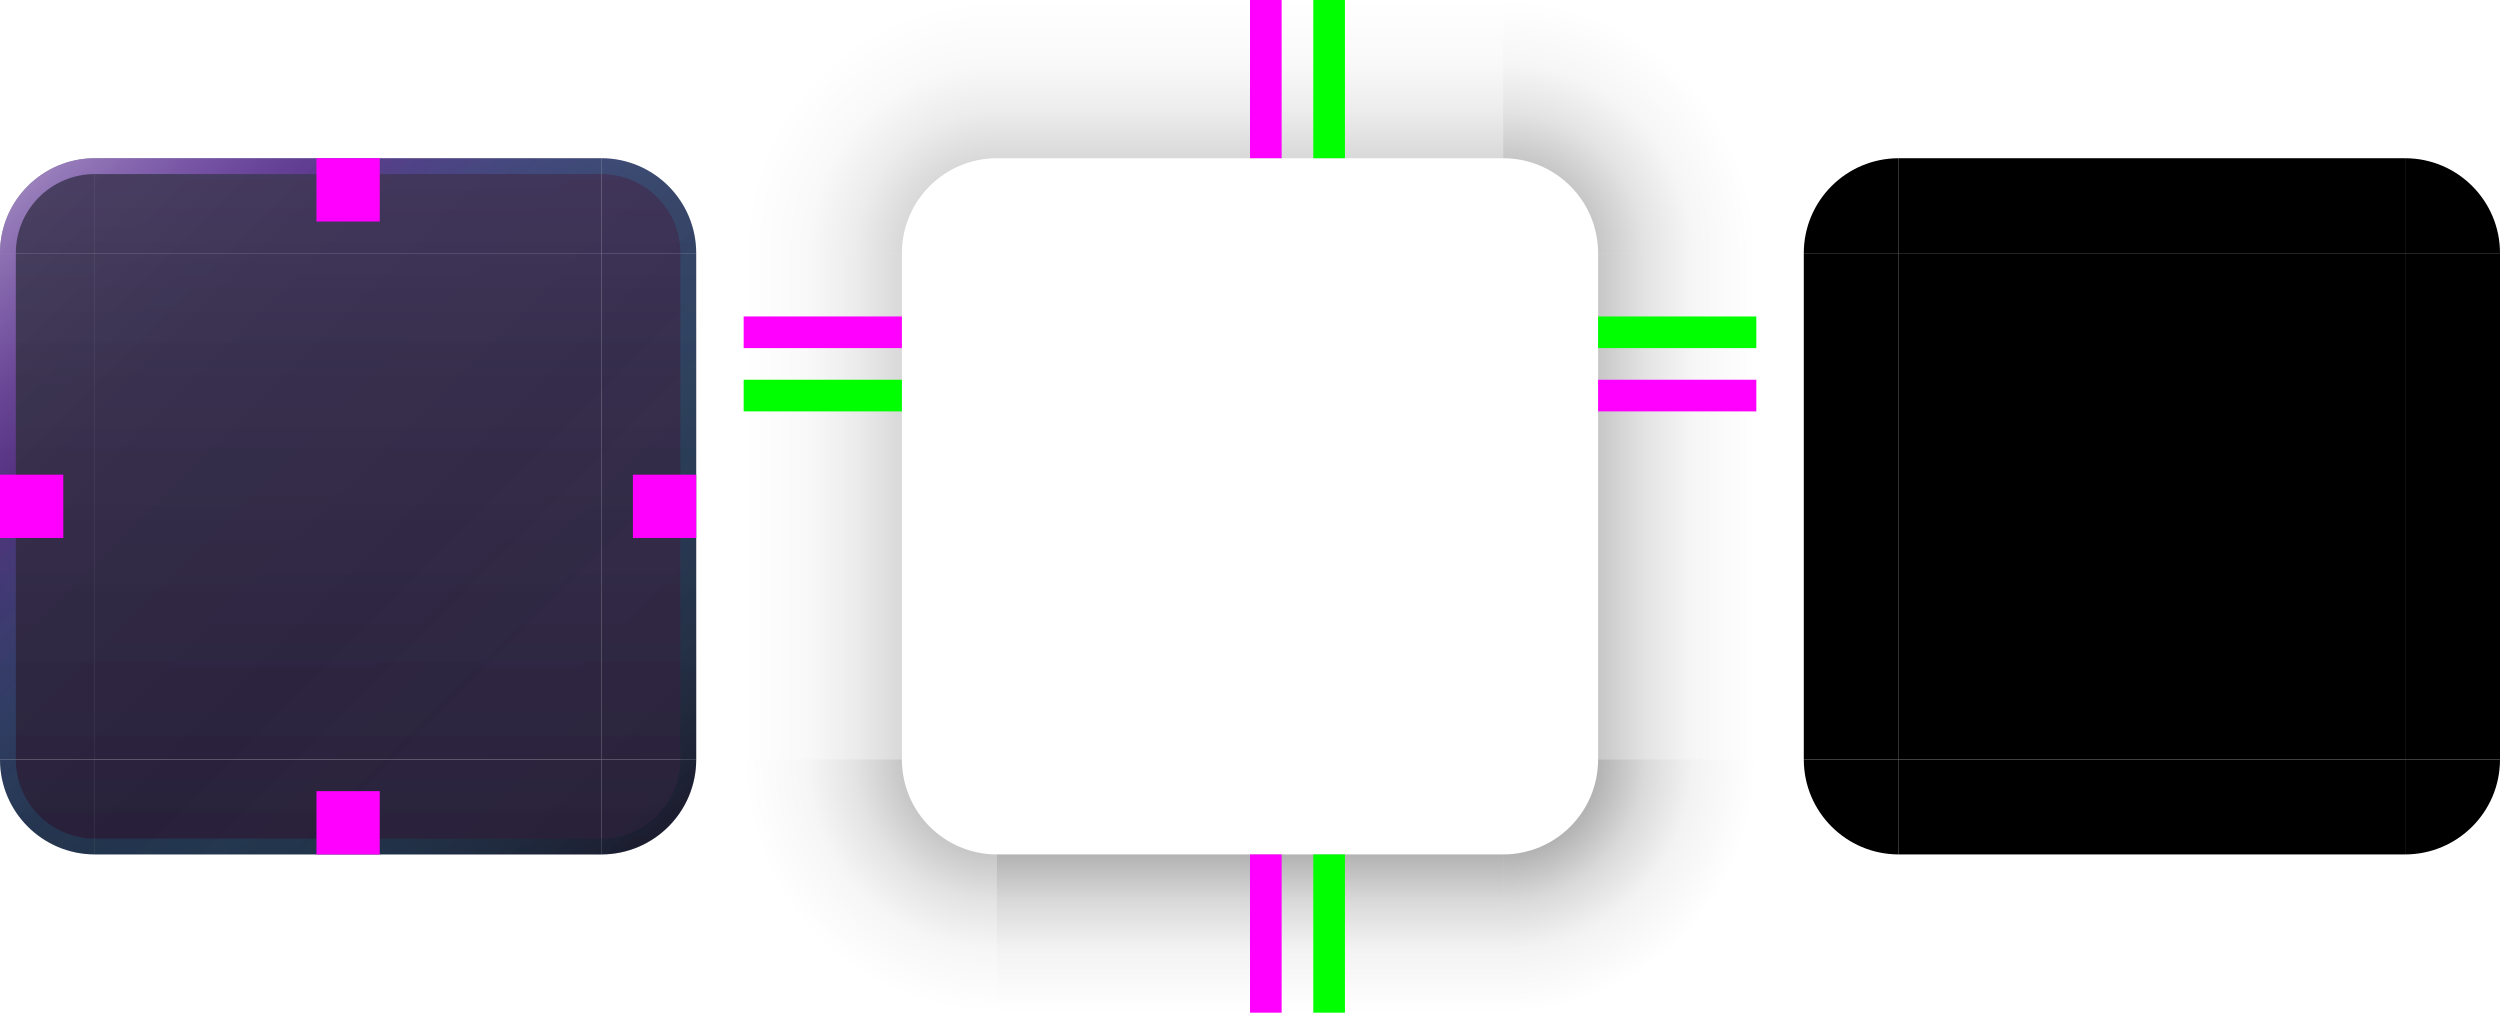
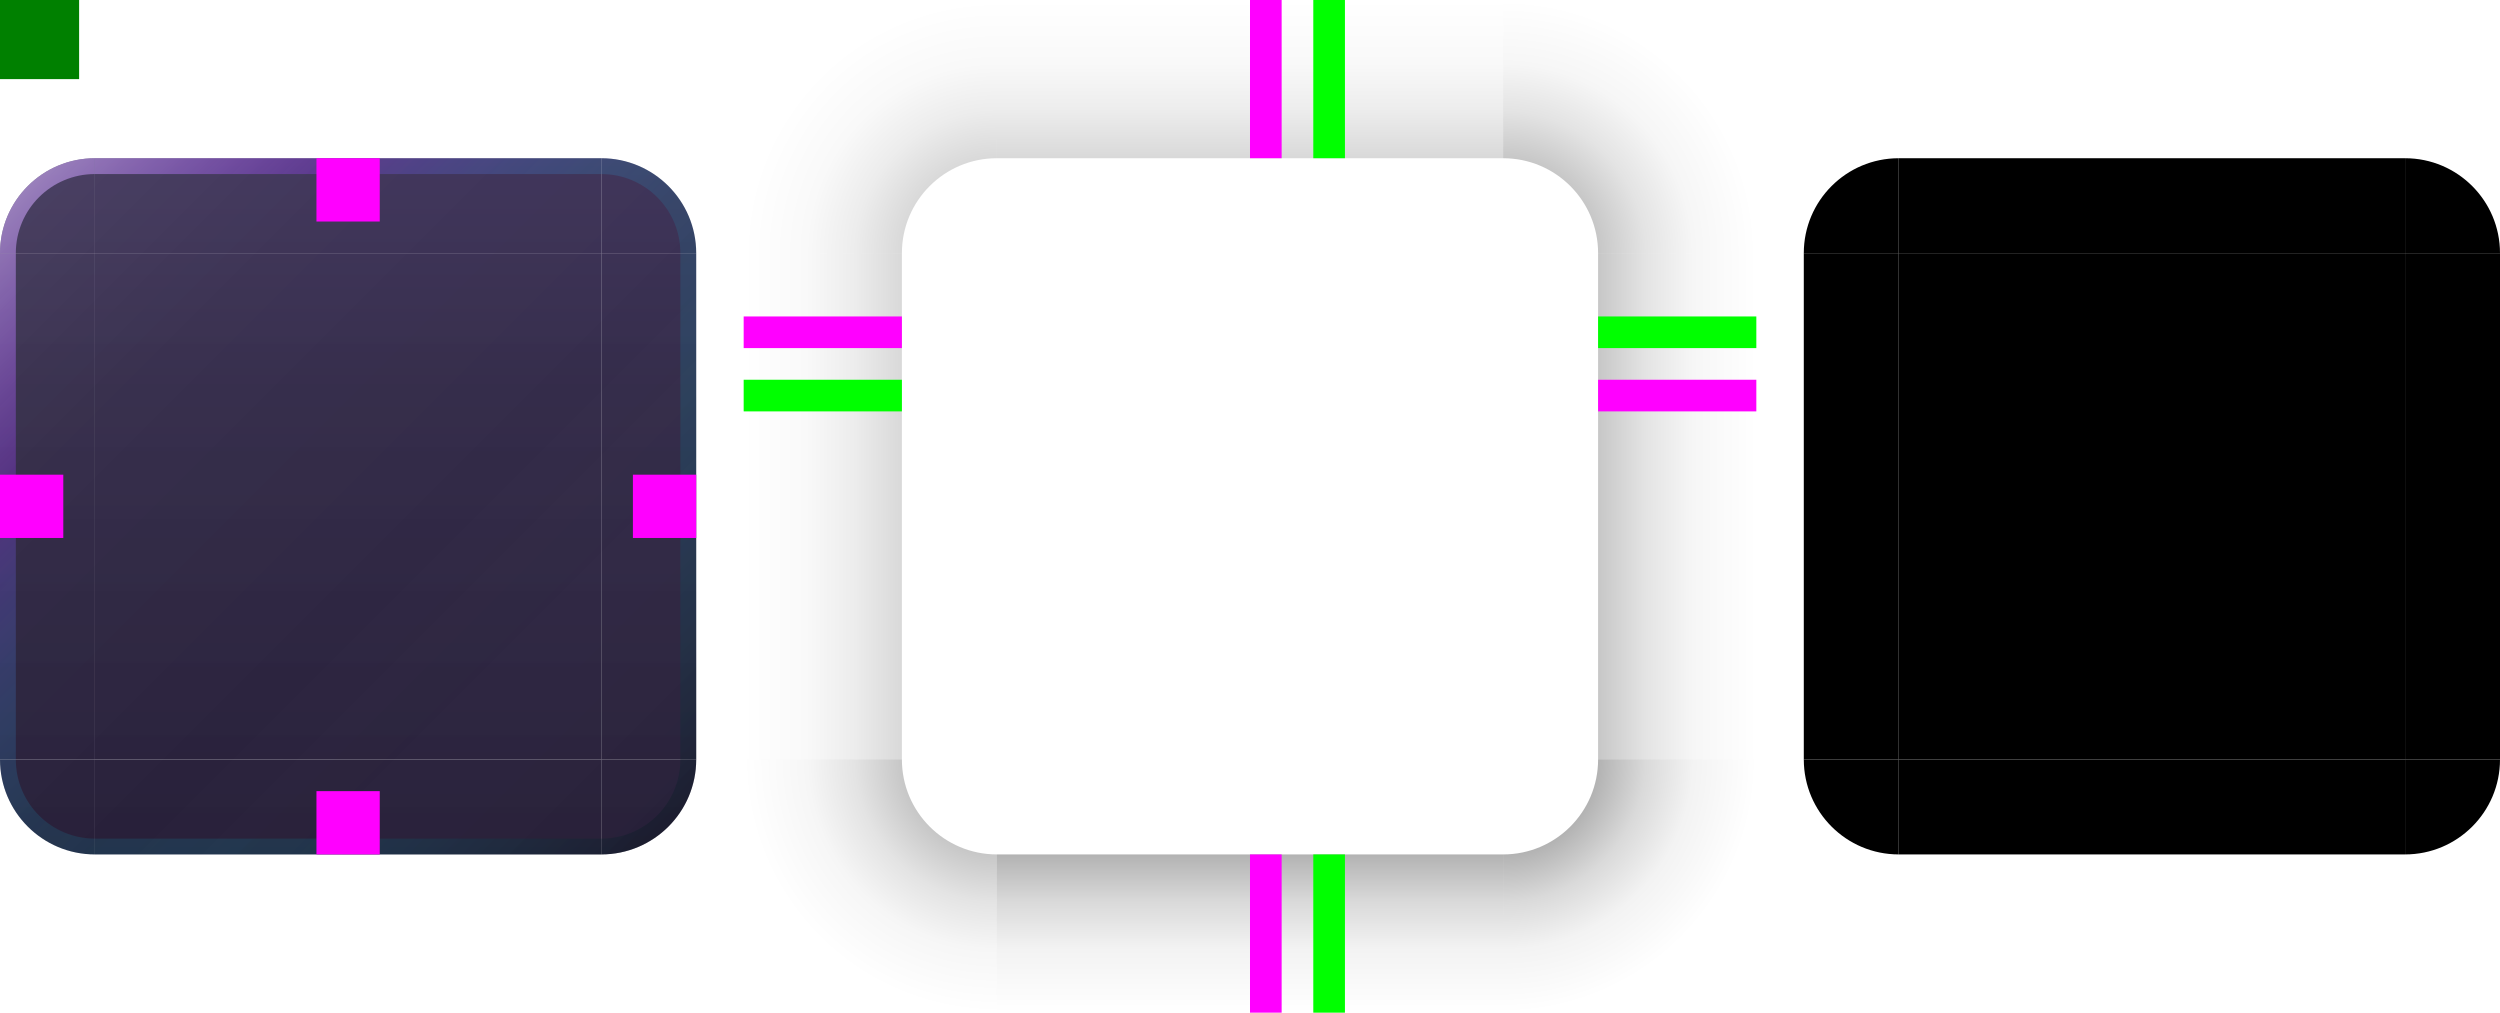
<svg xmlns="http://www.w3.org/2000/svg" version="1.1" width="158" height="64" viewBox="0 0 158 64">
  <defs>
    <linearGradient id="nx-fill" gradientUnits="userSpaceOnUse" x1="0" y1="10" x2="0" y2="54">
      <stop offset="0.0" stop-color="#2a1e48" stop-opacity="0.9" />
      <stop offset="0.34" stop-color="#1f1637" stop-opacity="0.905" />
      <stop offset="1.0" stop-color="#170f2a" stop-opacity="0.93" />
    </linearGradient>
    <linearGradient id="nx-sheen" gradientUnits="userSpaceOnUse" x1="0" y1="10" x2="44" y2="54">
      <stop offset="0.0" stop-color="#ffffff" stop-opacity="0.07" />
      <stop offset="0.26" stop-color="#ffffff" stop-opacity="0.02" />
      <stop offset="0.58" stop-color="#ffffff" stop-opacity="0.0" />
      <stop offset="1.0" stop-color="#000000" stop-opacity="0.045" />
    </linearGradient>
    <linearGradient id="nx-edge-lit" gradientUnits="userSpaceOnUse" x1="0" y1="10" x2="44" y2="54">
      <stop offset="0.0" stop-color="#e2c8ff" stop-opacity="0.62" />
      <stop offset="0.24" stop-color="#9a3cff" stop-opacity="0.3" />
      <stop offset="0.52" stop-color="#00e5ff" stop-opacity="0.1" />
      <stop offset="1.0" stop-color="#000000" stop-opacity="0.3" />
    </linearGradient>
    <linearGradient id="nx-sh-top" gradientUnits="userSpaceOnUse" x1="0" y1="10" x2="0" y2="0">
      <stop offset="0.0" stop-color="#000000" stop-opacity="0.15" />
      <stop offset="0.3" stop-color="#000000" stop-opacity="0.073" />
      <stop offset="0.6" stop-color="#000000" stop-opacity="0.024" />
      <stop offset="1.0" stop-color="#000000" stop-opacity="0.0" />
    </linearGradient>
    <linearGradient id="nx-sh-bottom" gradientUnits="userSpaceOnUse" x1="0" y1="54" x2="0" y2="64">
      <stop offset="0.0" stop-color="#000000" stop-opacity="0.3" />
      <stop offset="0.3" stop-color="#000000" stop-opacity="0.147" />
      <stop offset="0.6" stop-color="#000000" stop-opacity="0.048" />
      <stop offset="1.0" stop-color="#000000" stop-opacity="0.0" />
    </linearGradient>
    <linearGradient id="nx-sh-left" gradientUnits="userSpaceOnUse" x1="57" y1="0" x2="47" y2="0">
      <stop offset="0.0" stop-color="#000000" stop-opacity="0.15" />
      <stop offset="0.3" stop-color="#000000" stop-opacity="0.073" />
      <stop offset="0.6" stop-color="#000000" stop-opacity="0.024" />
      <stop offset="1.0" stop-color="#000000" stop-opacity="0.0" />
    </linearGradient>
    <linearGradient id="nx-sh-right" gradientUnits="userSpaceOnUse" x1="101" y1="0" x2="111" y2="0">
      <stop offset="0.0" stop-color="#000000" stop-opacity="0.22" />
      <stop offset="0.3" stop-color="#000000" stop-opacity="0.108" />
      <stop offset="0.6" stop-color="#000000" stop-opacity="0.035" />
      <stop offset="1.0" stop-color="#000000" stop-opacity="0.0" />
    </linearGradient>
    <radialGradient id="nx-shc-topleft" gradientUnits="userSpaceOnUse" cx="63" cy="16" r="16">
      <stop offset="0" stop-color="#000000" stop-opacity="0.15" />
      <stop offset="0.375" stop-color="#000000" stop-opacity="0.15" />
      <stop offset="0.562" stop-color="#000000" stop-opacity="0.073" />
      <stop offset="0.75" stop-color="#000000" stop-opacity="0.024" />
      <stop offset="1.0" stop-color="#000000" stop-opacity="0.0" />
    </radialGradient>
    <radialGradient id="nx-shc-topright" gradientUnits="userSpaceOnUse" cx="95" cy="16" r="16">
      <stop offset="0" stop-color="#000000" stop-opacity="0.22" />
      <stop offset="0.375" stop-color="#000000" stop-opacity="0.22" />
      <stop offset="0.562" stop-color="#000000" stop-opacity="0.108" />
      <stop offset="0.75" stop-color="#000000" stop-opacity="0.035" />
      <stop offset="1.0" stop-color="#000000" stop-opacity="0.0" />
    </radialGradient>
    <radialGradient id="nx-shc-bottomleft" gradientUnits="userSpaceOnUse" cx="63" cy="48" r="16">
      <stop offset="0" stop-color="#000000" stop-opacity="0.22" />
      <stop offset="0.375" stop-color="#000000" stop-opacity="0.22" />
      <stop offset="0.562" stop-color="#000000" stop-opacity="0.108" />
      <stop offset="0.75" stop-color="#000000" stop-opacity="0.035" />
      <stop offset="1.0" stop-color="#000000" stop-opacity="0.0" />
    </radialGradient>
    <radialGradient id="nx-shc-bottomright" gradientUnits="userSpaceOnUse" cx="95" cy="48" r="16">
      <stop offset="0" stop-color="#000000" stop-opacity="0.3" />
      <stop offset="0.375" stop-color="#000000" stop-opacity="0.3" />
      <stop offset="0.562" stop-color="#000000" stop-opacity="0.147" />
      <stop offset="0.75" stop-color="#000000" stop-opacity="0.048" />
      <stop offset="1.0" stop-color="#000000" stop-opacity="0.0" />
    </radialGradient>
  </defs>
  <g id="topleft">
    <path d="M 0,16 H 6 V 10 A 6,6 0 0 0 0,16 Z" fill="url(#nx-fill)" />
    <path d="M 0,16 H 6 V 10 A 6,6 0 0 0 0,16 Z" fill="url(#nx-sheen)" />
    <path d="M 6,10 A 6,6 0 0 0 0,16 H 1 A 5,5 0 0 1 6,11 Z" fill="url(#nx-edge-lit)" />
  </g>
  <g id="top">
    <rect x="6" y="10" width="32" height="6" fill="url(#nx-fill)" />
    <rect x="6" y="10" width="32" height="6" fill="url(#nx-sheen)" />
    <rect x="6" y="10" width="32" height="1" fill="url(#nx-edge-lit)" />
  </g>
  <g id="topright">
    <path d="M 38,10 V 16 H 44 A 6,6 0 0 0 38,10 Z" fill="url(#nx-fill)" />
    <path d="M 38,10 V 16 H 44 A 6,6 0 0 0 38,10 Z" fill="url(#nx-sheen)" />
    <path d="M 44,16 A 6,6 0 0 0 38,10 V 11 A 5,5 0 0 1 43,16 Z" fill="url(#nx-edge-lit)" />
  </g>
  <g id="left">
    <rect x="0" y="16" width="6" height="32" fill="url(#nx-fill)" />
    <rect x="0" y="16" width="6" height="32" fill="url(#nx-sheen)" />
    <rect x="0" y="16" width="1" height="32" fill="url(#nx-edge-lit)" />
  </g>
  <g id="center">
    <rect x="6" y="16" width="32" height="32" fill="url(#nx-fill)" />
    <rect x="6" y="16" width="32" height="32" fill="url(#nx-sheen)" />
  </g>
  <g id="right">
    <rect x="38" y="16" width="6" height="32" fill="url(#nx-fill)" />
    <rect x="38" y="16" width="6" height="32" fill="url(#nx-sheen)" />
    <rect x="43" y="16" width="1" height="32" fill="url(#nx-edge-lit)" />
  </g>
  <g id="bottomleft">
    <path d="M 6,54 V 48 H 0 A 6,6 0 0 0 6,54 Z" fill="url(#nx-fill)" />
    <path d="M 6,54 V 48 H 0 A 6,6 0 0 0 6,54 Z" fill="url(#nx-sheen)" />
    <path d="M 0,48 A 6,6 0 0 0 6,54 V 53 A 5,5 0 0 1 1,48 Z" fill="url(#nx-edge-lit)" />
  </g>
  <g id="bottom">
    <rect x="6" y="48" width="32" height="6" fill="url(#nx-fill)" />
    <rect x="6" y="48" width="32" height="6" fill="url(#nx-sheen)" />
    <rect x="6" y="53" width="32" height="1" fill="url(#nx-edge-lit)" />
  </g>
  <g id="bottomright">
    <path d="M 38,54 V 48 H 44 A 6,6 0 0 1 38,54 Z" fill="url(#nx-fill)" />
    <path d="M 38,54 V 48 H 44 A 6,6 0 0 1 38,54 Z" fill="url(#nx-sheen)" />
    <path d="M 44,48 A 6,6 0 0 1 38,54 V 53 A 5,5 0 0 0 43,48 Z" fill="url(#nx-edge-lit)" />
  </g>
+   <rect id="hint-stretch-borders" x="0" y="0" width="5" height="5" fill="#008000" />
  <rect id="hint-top-margin" x="20" y="10" width="4" height="4" fill="#ff00ff" />
  <rect id="hint-bottom-margin" x="20" y="50" width="4" height="4" fill="#ff00ff" />
  <rect id="hint-left-margin" x="0" y="30" width="4" height="4" fill="#ff00ff" />
  <rect id="hint-right-margin" x="40" y="30" width="4" height="4" fill="#ff00ff" />
  <rect id="hint-top-inset" x="20" y="10" width="4" height="0" fill="#00ff00" />
  <rect id="hint-bottom-inset" x="20" y="54" width="4" height="0" fill="#00ff00" />
  <rect id="hint-left-inset" x="0" y="30" width="0" height="4" fill="#00ff00" />
  <rect id="hint-right-inset" x="44" y="30" width="0" height="4" fill="#00ff00" />
  <path id="mask-topleft" d="M 114,16 H 120 V 10 A 6,6 0 0 0 114,16 Z" fill="#000000" />
  <rect id="mask-top" x="120" y="10" width="32" height="6" fill="#000000" />
  <path id="mask-topright" d="M 152,10 V 16 H 158 A 6,6 0 0 0 152,10 Z" fill="#000000" />
  <rect id="mask-left" x="114" y="16" width="6" height="32" fill="#000000" />
  <rect id="mask-center" x="120" y="16" width="32" height="32" fill="#000000" />
  <rect id="mask-right" x="152" y="16" width="6" height="32" fill="#000000" />
  <path id="mask-bottomleft" d="M 120,54 V 48 H 114 A 6,6 0 0 0 120,54 Z" fill="#000000" />
  <rect id="mask-bottom" x="120" y="48" width="32" height="6" fill="#000000" />
  <path id="mask-bottomright" d="M 152,54 V 48 H 158 A 6,6 0 0 1 152,54 Z" fill="#000000" />
  <g id="shadow-topleft">
    <path d="M 63,10 A 6,6 0 0 0 57,16 H 47 V 0 H 63 Z" fill="url(#nx-shc-topleft)" />
    <path d="M 57,16 H 63 V 10 A 6,6 0 0 0 57,16 Z" fill="#000000" fill-opacity="0.001" />
  </g>
  <g id="shadow-top">
    <rect x="63" y="0" width="32" height="10" fill="url(#nx-sh-top)" />
    <rect x="63" y="10" width="32" height="6" fill="#000000" fill-opacity="0.001" />
  </g>
  <g id="shadow-topright">
    <path d="M 95,10 A 6,6 0 0 1 101,16 H 111 V 0 H 95 Z" fill="url(#nx-shc-topright)" />
    <path d="M 95,10 V 16 H 101 A 6,6 0 0 0 95,10 Z" fill="#000000" fill-opacity="0.001" />
  </g>
  <g id="shadow-left">
    <rect x="47" y="16" width="10" height="32" fill="url(#nx-sh-left)" />
    <rect x="57" y="16" width="6" height="32" fill="#000000" fill-opacity="0.001" />
  </g>
  <g id="shadow-center">
    <rect x="63" y="16" width="32" height="32" fill="#000000" fill-opacity="0.001" />
  </g>
  <g id="shadow-right">
    <rect x="101" y="16" width="10" height="32" fill="url(#nx-sh-right)" />
    <rect x="95" y="16" width="6" height="32" fill="#000000" fill-opacity="0.001" />
  </g>
  <g id="shadow-bottomleft">
    <path d="M 57,48 A 6,6 0 0 0 63,54 V 64 H 47 V 48 Z" fill="url(#nx-shc-bottomleft)" />
    <path d="M 63,54 V 48 H 57 A 6,6 0 0 0 63,54 Z" fill="#000000" fill-opacity="0.001" />
  </g>
  <g id="shadow-bottom">
    <rect x="63" y="54" width="32" height="10" fill="url(#nx-sh-bottom)" />
    <rect x="63" y="48" width="32" height="6" fill="#000000" fill-opacity="0.001" />
  </g>
  <g id="shadow-bottomright">
    <path d="M 101,48 A 6,6 0 0 1 95,54 V 64 H 111 V 48 Z" fill="url(#nx-shc-bottomright)" />
    <path d="M 95,54 V 48 H 101 A 6,6 0 0 1 95,54 Z" fill="#000000" fill-opacity="0.001" />
  </g>
  <rect id="shadow-hint-top-margin" x="79" y="0" width="2" height="10" fill="#ff00ff" />
  <rect id="shadow-hint-bottom-margin" x="79" y="54" width="2" height="10" fill="#ff00ff" />
  <rect id="shadow-hint-left-margin" x="47" y="20" width="10" height="2" fill="#ff00ff" />
  <rect id="shadow-hint-right-margin" x="101" y="24" width="10" height="2" fill="#ff00ff" />
  <rect id="shadow-hint-top-inset" x="83" y="0" width="2" height="10" fill="#00ff00" />
  <rect id="shadow-hint-bottom-inset" x="83" y="54" width="2" height="10" fill="#00ff00" />
  <rect id="shadow-hint-left-inset" x="47" y="24" width="10" height="2" fill="#00ff00" />
  <rect id="shadow-hint-right-inset" x="101" y="20" width="10" height="2" fill="#00ff00" />
</svg>
